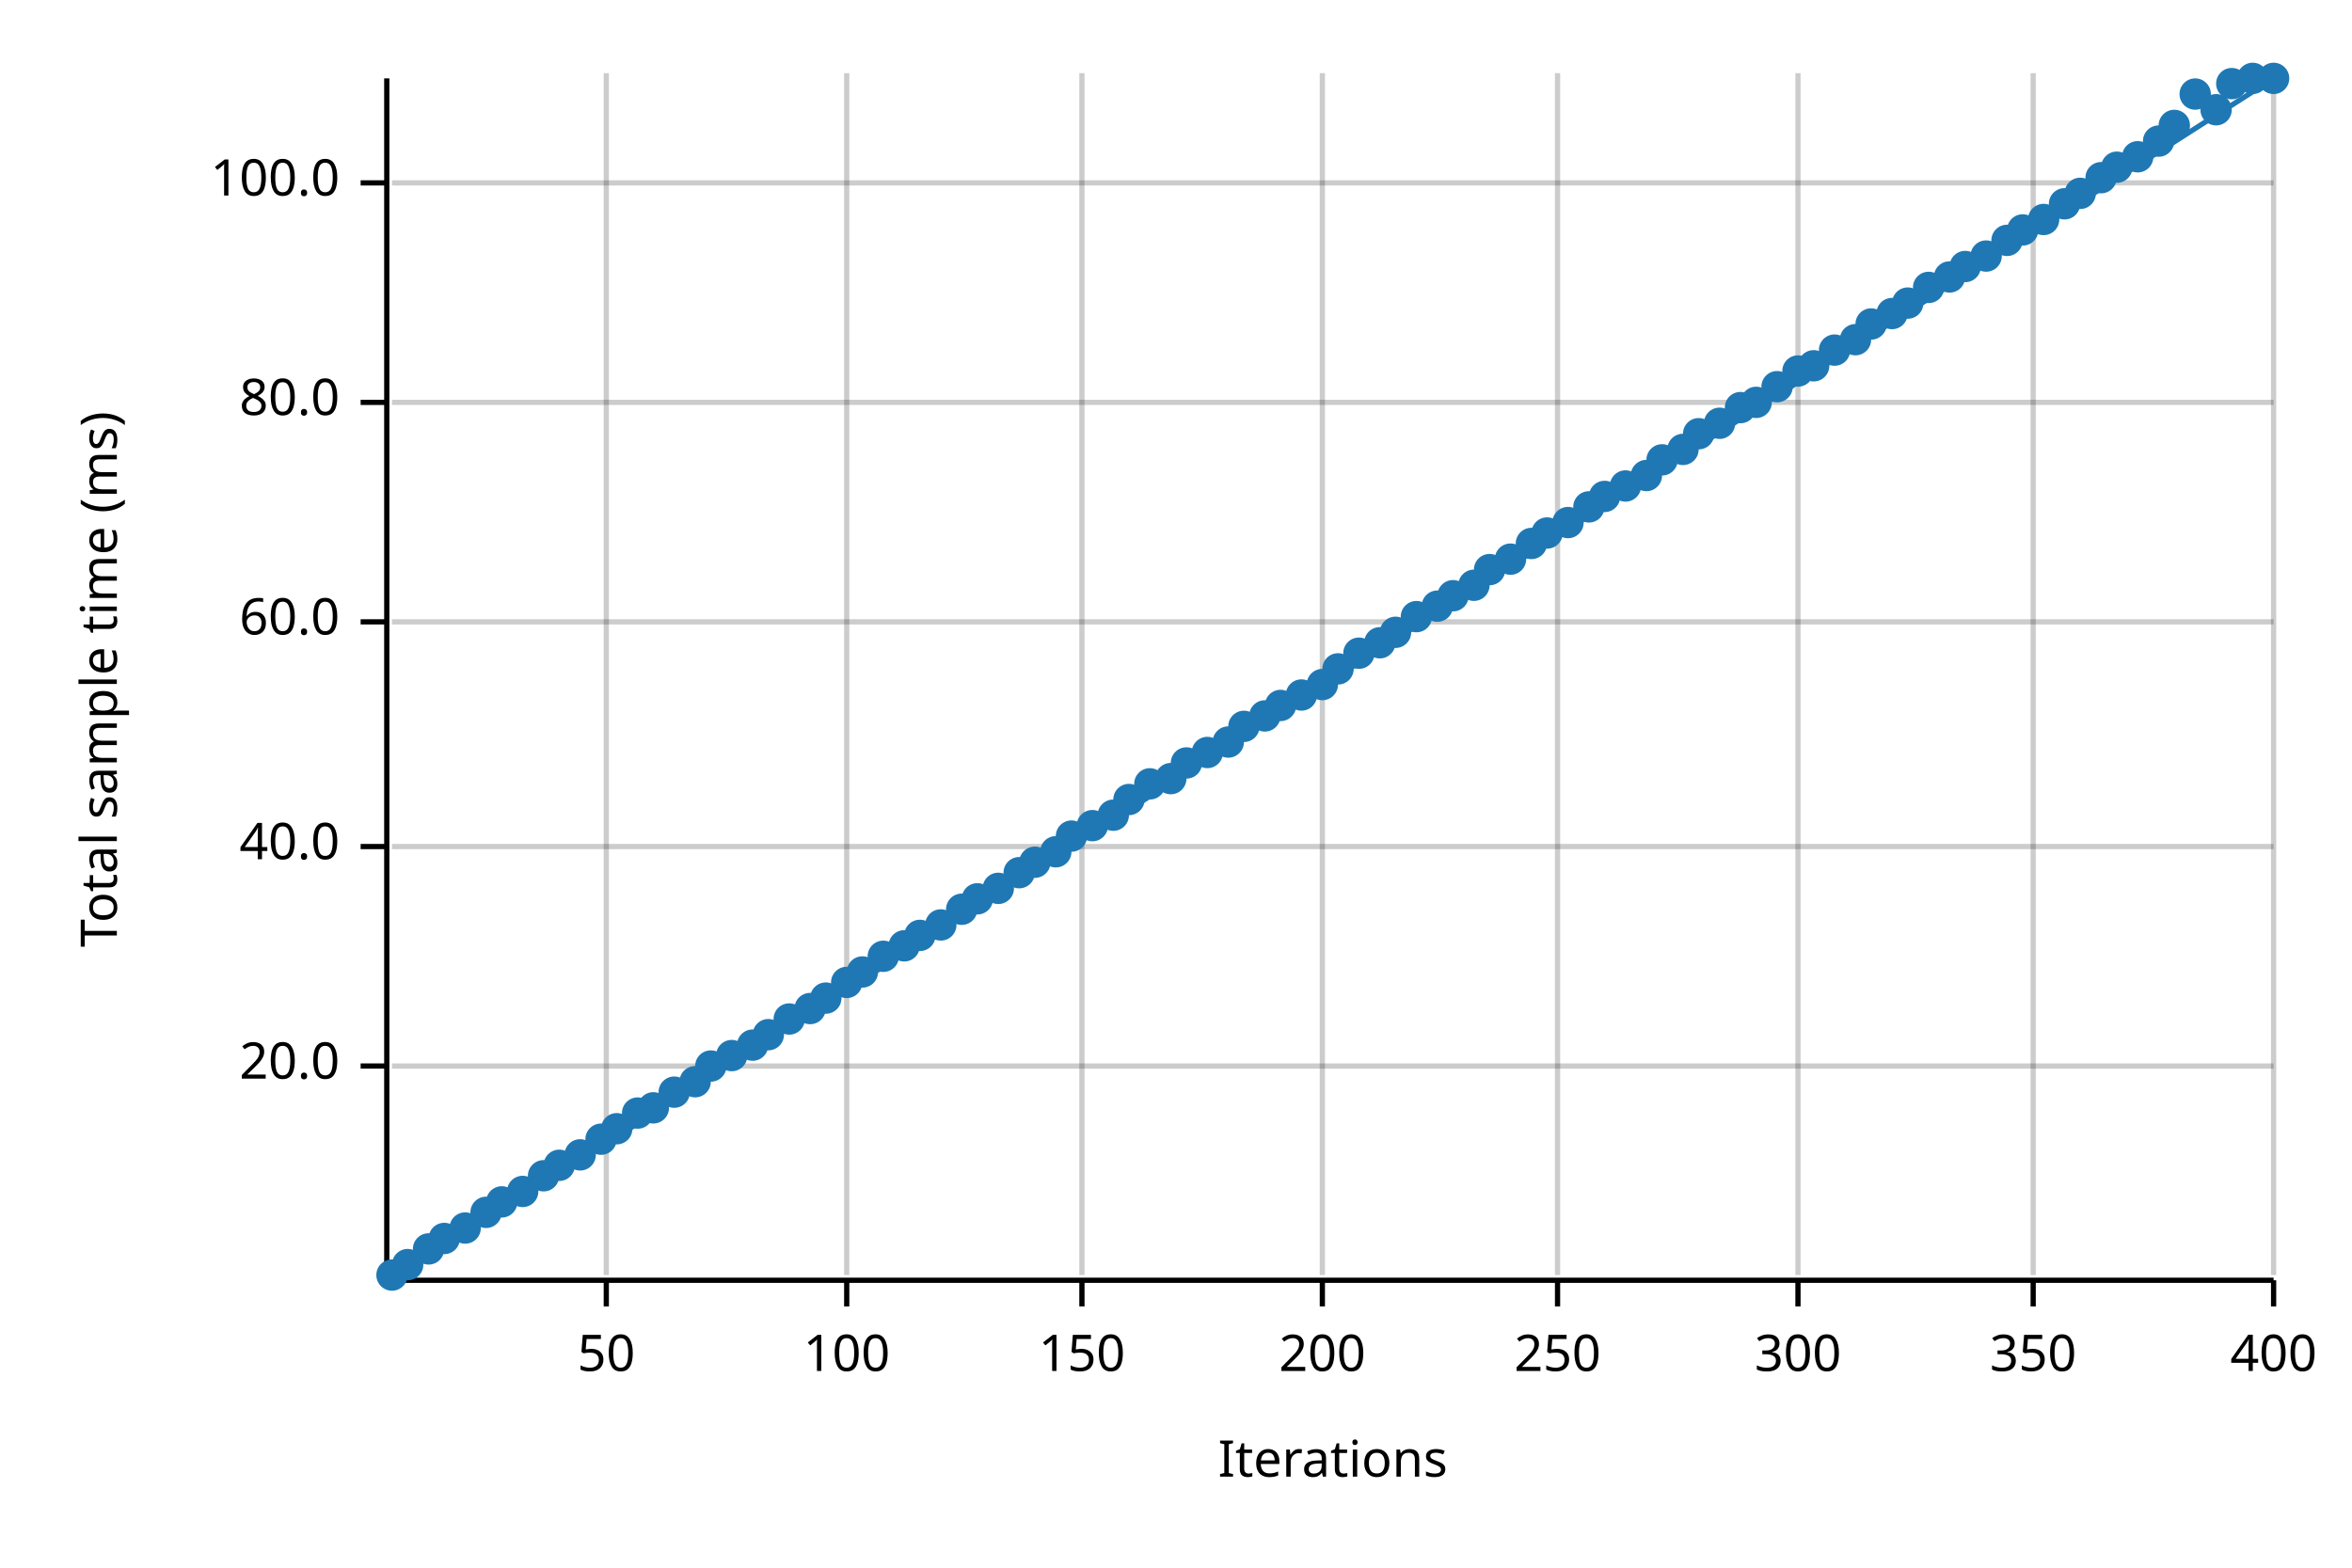
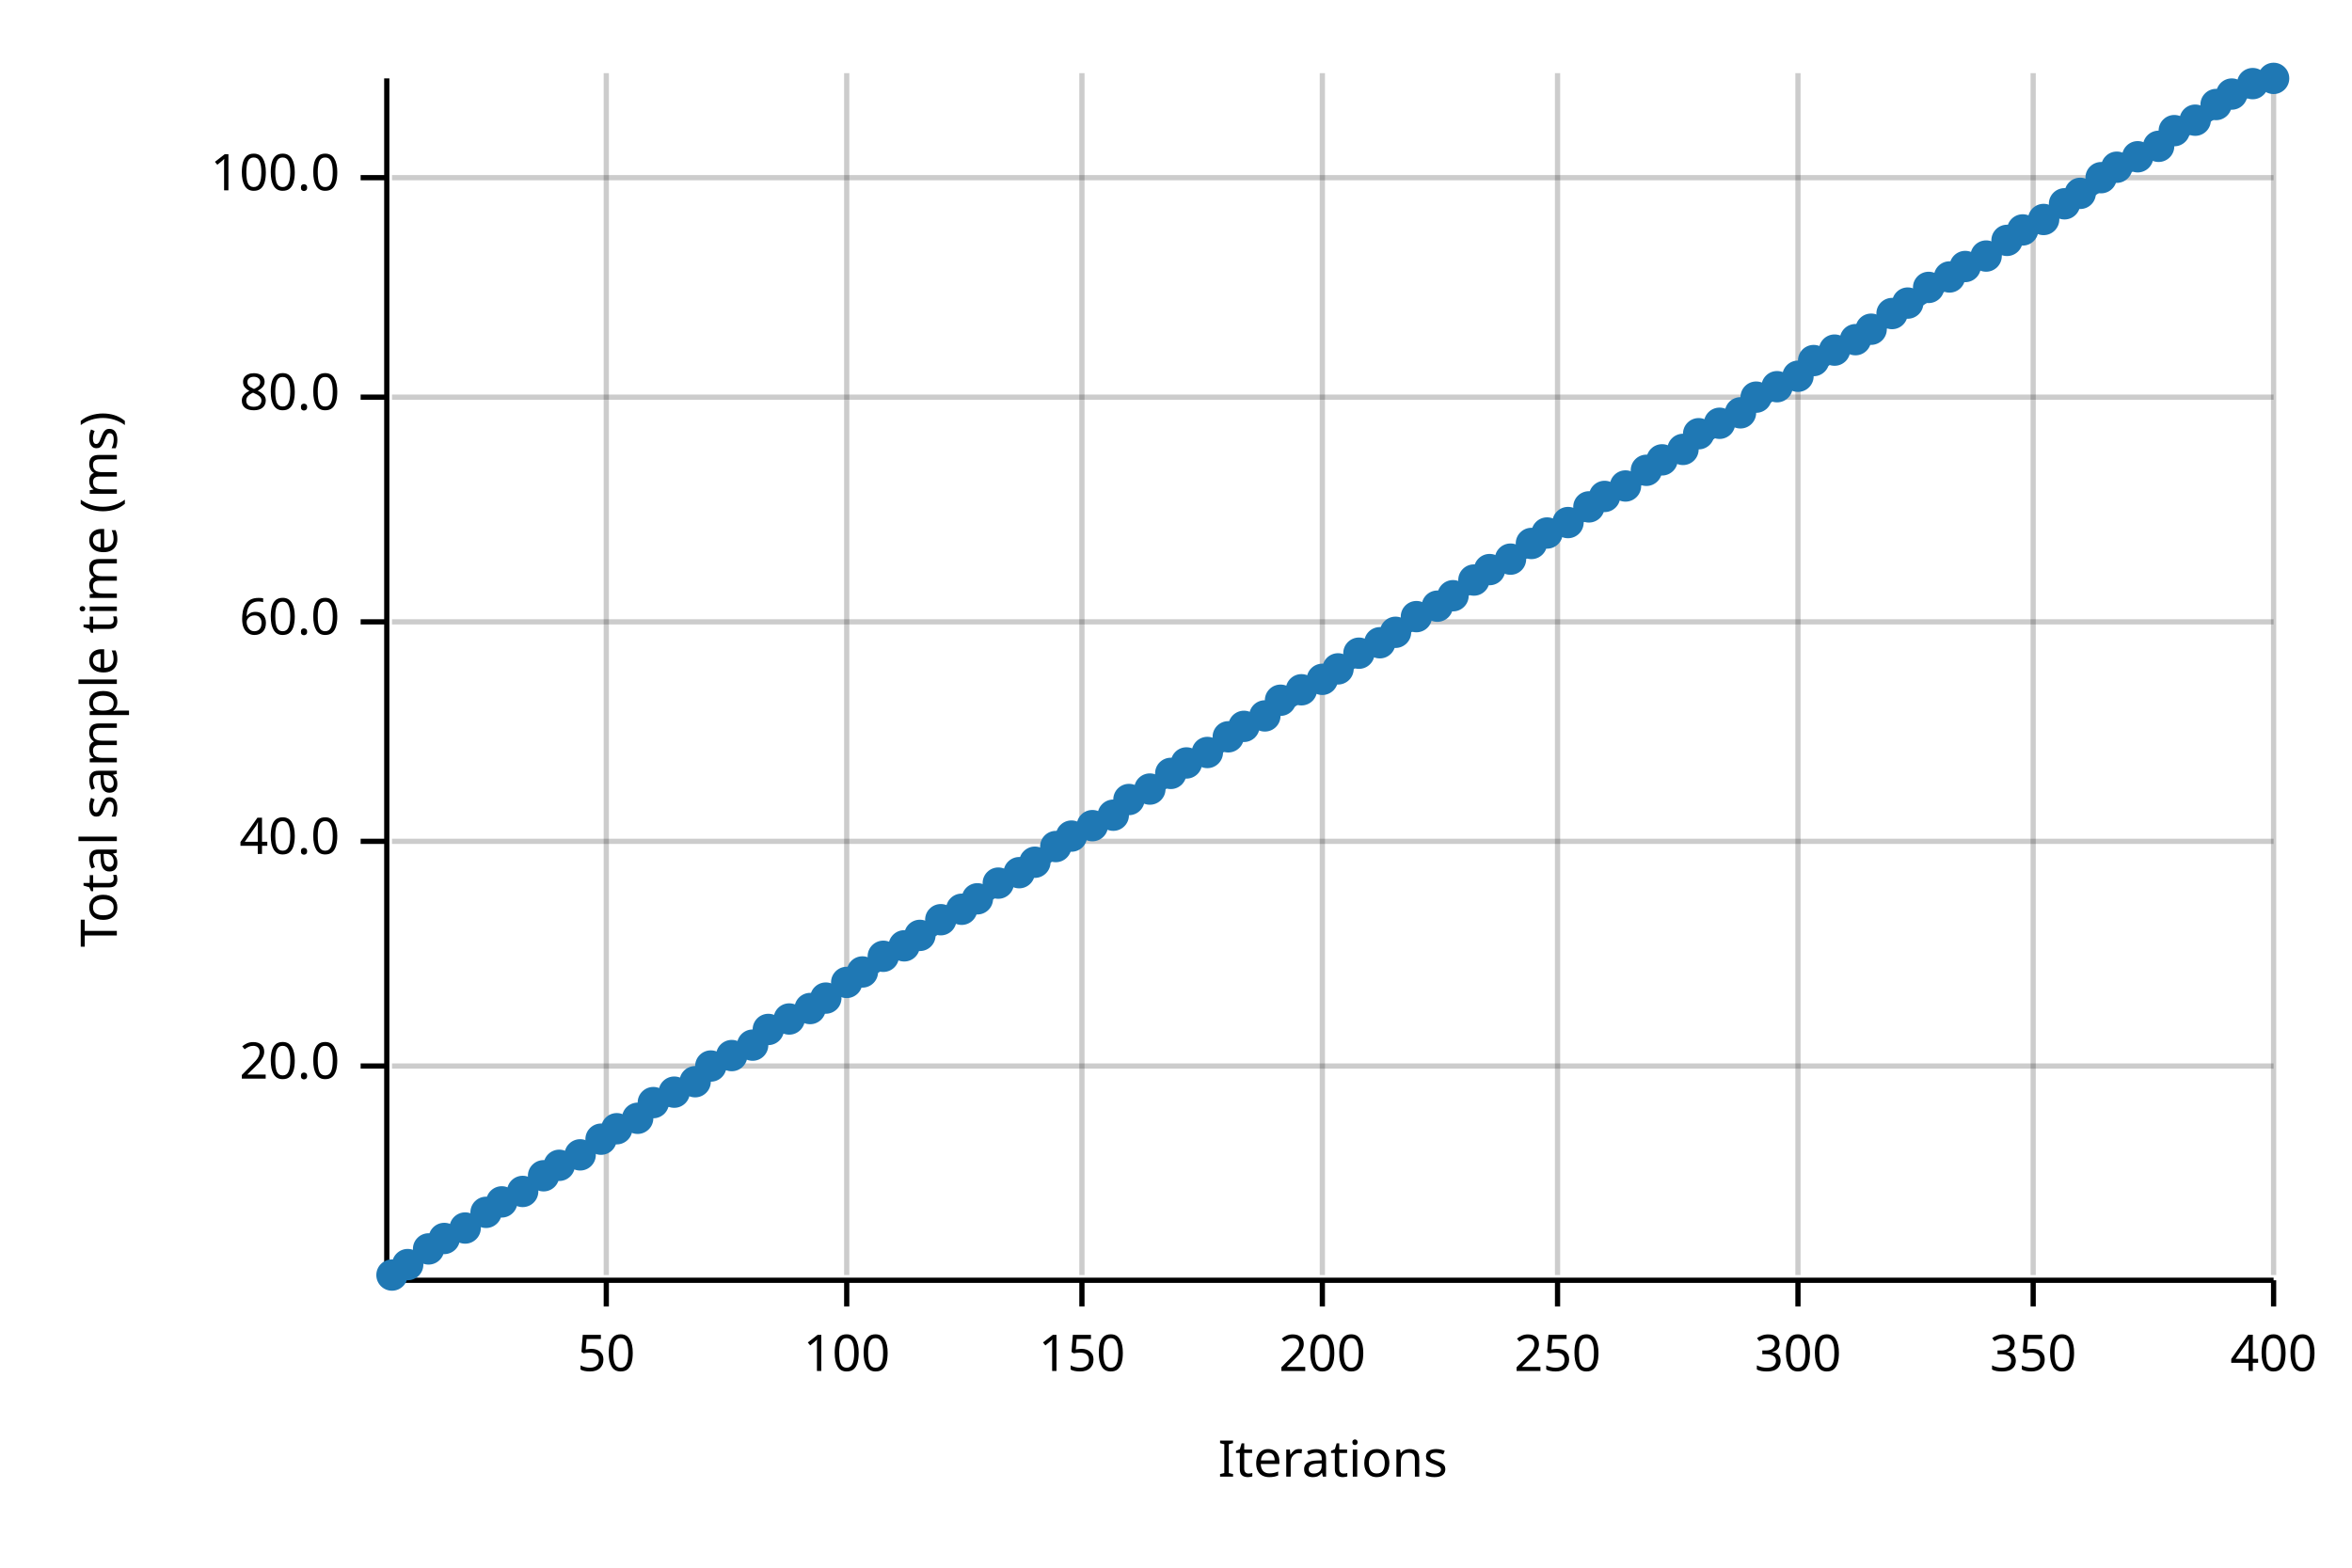
<svg xmlns="http://www.w3.org/2000/svg" width="450" height="300" viewBox="0 0 450 300">
  <text x="15" y="130" dy="0.76em" text-anchor="middle" font-family="sans-serif" font-size="9.677" opacity="1" fill="#000000" transform="rotate(270, 15, 130)">
Total sample time (ms)
</text>
  <text x="255" y="285" dy="-0.5ex" text-anchor="middle" font-family="sans-serif" font-size="9.677" opacity="1" fill="#000000">
Iterations
</text>
  <line opacity="0.2" stroke="#000000" stroke-width="1" x1="116" y1="244" x2="116" y2="14" />
  <line opacity="0.2" stroke="#000000" stroke-width="1" x1="162" y1="244" x2="162" y2="14" />
  <line opacity="0.2" stroke="#000000" stroke-width="1" x1="207" y1="244" x2="207" y2="14" />
  <line opacity="0.2" stroke="#000000" stroke-width="1" x1="253" y1="244" x2="253" y2="14" />
  <line opacity="0.2" stroke="#000000" stroke-width="1" x1="298" y1="244" x2="298" y2="14" />
  <line opacity="0.2" stroke="#000000" stroke-width="1" x1="344" y1="244" x2="344" y2="14" />
  <line opacity="0.2" stroke="#000000" stroke-width="1" x1="389" y1="244" x2="389" y2="14" />
  <line opacity="0.2" stroke="#000000" stroke-width="1" x1="435" y1="244" x2="435" y2="14" />
  <line opacity="0.2" stroke="#000000" stroke-width="1" x1="75" y1="204" x2="435" y2="204" />
-   <line opacity="0.2" stroke="#000000" stroke-width="1" x1="75" y1="162" x2="435" y2="162" />
+   <line opacity="0.2" stroke="#000000" stroke-width="1" x1="75" y1="161" x2="435" y2="161" />
  <line opacity="0.2" stroke="#000000" stroke-width="1" x1="75" y1="119" x2="435" y2="119" />
-   <line opacity="0.2" stroke="#000000" stroke-width="1" x1="75" y1="77" x2="435" y2="77" />
-   <line opacity="0.2" stroke="#000000" stroke-width="1" x1="75" y1="35" x2="435" y2="35" />
+   <line opacity="0.2" stroke="#000000" stroke-width="1" x1="75" y1="76" x2="435" y2="76" />
+   <line opacity="0.2" stroke="#000000" stroke-width="1" x1="75" y1="34" x2="435" y2="34" />
  <polyline fill="none" opacity="1" stroke="#000000" stroke-width="1" points="74,15 74,245 " />
  <text x="65" y="204" dy="0.5ex" text-anchor="end" font-family="sans-serif" font-size="9.677" opacity="1" fill="#000000">
20.0
</text>
  <polyline fill="none" opacity="1" stroke="#000000" stroke-width="1" points="69,204 74,204 " />
-   <text x="65" y="162" dy="0.5ex" text-anchor="end" font-family="sans-serif" font-size="9.677" opacity="1" fill="#000000">
+   <text x="65" y="161" dy="0.5ex" text-anchor="end" font-family="sans-serif" font-size="9.677" opacity="1" fill="#000000">
40.0
</text>
-   <polyline fill="none" opacity="1" stroke="#000000" stroke-width="1" points="69,162 74,162 " />
+   <polyline fill="none" opacity="1" stroke="#000000" stroke-width="1" points="69,161 74,161 " />
  <text x="65" y="119" dy="0.5ex" text-anchor="end" font-family="sans-serif" font-size="9.677" opacity="1" fill="#000000">
60.0
</text>
  <polyline fill="none" opacity="1" stroke="#000000" stroke-width="1" points="69,119 74,119 " />
-   <text x="65" y="77" dy="0.5ex" text-anchor="end" font-family="sans-serif" font-size="9.677" opacity="1" fill="#000000">
+   <text x="65" y="76" dy="0.5ex" text-anchor="end" font-family="sans-serif" font-size="9.677" opacity="1" fill="#000000">
80.0
</text>
-   <polyline fill="none" opacity="1" stroke="#000000" stroke-width="1" points="69,77 74,77 " />
-   <text x="65" y="35" dy="0.5ex" text-anchor="end" font-family="sans-serif" font-size="9.677" opacity="1" fill="#000000">
+   <polyline fill="none" opacity="1" stroke="#000000" stroke-width="1" points="69,76 74,76 " />
+   <text x="65" y="34" dy="0.5ex" text-anchor="end" font-family="sans-serif" font-size="9.677" opacity="1" fill="#000000">
100.0
</text>
-   <polyline fill="none" opacity="1" stroke="#000000" stroke-width="1" points="69,35 74,35 " />
+   <polyline fill="none" opacity="1" stroke="#000000" stroke-width="1" points="69,34 74,34 " />
  <polyline fill="none" opacity="1" stroke="#000000" stroke-width="1" points="75,245 435,245 " />
  <text x="116" y="255" dy="0.76em" text-anchor="middle" font-family="sans-serif" font-size="9.677" opacity="1" fill="#000000">
50
</text>
  <polyline fill="none" opacity="1" stroke="#000000" stroke-width="1" points="116,245 116,250 " />
  <text x="162" y="255" dy="0.76em" text-anchor="middle" font-family="sans-serif" font-size="9.677" opacity="1" fill="#000000">
100
</text>
  <polyline fill="none" opacity="1" stroke="#000000" stroke-width="1" points="162,245 162,250 " />
  <text x="207" y="255" dy="0.76em" text-anchor="middle" font-family="sans-serif" font-size="9.677" opacity="1" fill="#000000">
150
</text>
  <polyline fill="none" opacity="1" stroke="#000000" stroke-width="1" points="207,245 207,250 " />
  <text x="253" y="255" dy="0.76em" text-anchor="middle" font-family="sans-serif" font-size="9.677" opacity="1" fill="#000000">
200
</text>
  <polyline fill="none" opacity="1" stroke="#000000" stroke-width="1" points="253,245 253,250 " />
  <text x="298" y="255" dy="0.76em" text-anchor="middle" font-family="sans-serif" font-size="9.677" opacity="1" fill="#000000">
250
</text>
  <polyline fill="none" opacity="1" stroke="#000000" stroke-width="1" points="298,245 298,250 " />
  <text x="344" y="255" dy="0.76em" text-anchor="middle" font-family="sans-serif" font-size="9.677" opacity="1" fill="#000000">
300
</text>
  <polyline fill="none" opacity="1" stroke="#000000" stroke-width="1" points="344,245 344,250 " />
  <text x="389" y="255" dy="0.76em" text-anchor="middle" font-family="sans-serif" font-size="9.677" opacity="1" fill="#000000">
350
</text>
  <polyline fill="none" opacity="1" stroke="#000000" stroke-width="1" points="389,245 389,250 " />
  <text x="435" y="255" dy="0.76em" text-anchor="middle" font-family="sans-serif" font-size="9.677" opacity="1" fill="#000000">
400
</text>
  <polyline fill="none" opacity="1" stroke="#000000" stroke-width="1" points="435,245 435,250 " />
  <circle cx="75" cy="244" r="3" opacity="1" fill="#1F78B4" stroke="none" stroke-width="1" />
  <circle cx="78" cy="242" r="3" opacity="1" fill="#1F78B4" stroke="none" stroke-width="1" />
  <circle cx="82" cy="239" r="3" opacity="1" fill="#1F78B4" stroke="none" stroke-width="1" />
  <circle cx="85" cy="237" r="3" opacity="1" fill="#1F78B4" stroke="none" stroke-width="1" />
  <circle cx="89" cy="235" r="3" opacity="1" fill="#1F78B4" stroke="none" stroke-width="1" />
  <circle cx="93" cy="232" r="3" opacity="1" fill="#1F78B4" stroke="none" stroke-width="1" />
  <circle cx="96" cy="230" r="3" opacity="1" fill="#1F78B4" stroke="none" stroke-width="1" />
  <circle cx="100" cy="228" r="3" opacity="1" fill="#1F78B4" stroke="none" stroke-width="1" />
  <circle cx="104" cy="225" r="3" opacity="1" fill="#1F78B4" stroke="none" stroke-width="1" />
  <circle cx="107" cy="223" r="3" opacity="1" fill="#1F78B4" stroke="none" stroke-width="1" />
  <circle cx="111" cy="221" r="3" opacity="1" fill="#1F78B4" stroke="none" stroke-width="1" />
  <circle cx="115" cy="218" r="3" opacity="1" fill="#1F78B4" stroke="none" stroke-width="1" />
  <circle cx="118" cy="216" r="3" opacity="1" fill="#1F78B4" stroke="none" stroke-width="1" />
-   <circle cx="122" cy="213" r="3" opacity="1" fill="#1F78B4" stroke="none" stroke-width="1" />
-   <circle cx="125" cy="212" r="3" opacity="1" fill="#1F78B4" stroke="none" stroke-width="1" />
+   <circle cx="122" cy="214" r="3" opacity="1" fill="#1F78B4" stroke="none" stroke-width="1" />
+   <circle cx="125" cy="211" r="3" opacity="1" fill="#1F78B4" stroke="none" stroke-width="1" />
  <circle cx="129" cy="209" r="3" opacity="1" fill="#1F78B4" stroke="none" stroke-width="1" />
  <circle cx="133" cy="207" r="3" opacity="1" fill="#1F78B4" stroke="none" stroke-width="1" />
  <circle cx="136" cy="204" r="3" opacity="1" fill="#1F78B4" stroke="none" stroke-width="1" />
  <circle cx="140" cy="202" r="3" opacity="1" fill="#1F78B4" stroke="none" stroke-width="1" />
  <circle cx="144" cy="200" r="3" opacity="1" fill="#1F78B4" stroke="none" stroke-width="1" />
-   <circle cx="147" cy="198" r="3" opacity="1" fill="#1F78B4" stroke="none" stroke-width="1" />
+   <circle cx="147" cy="197" r="3" opacity="1" fill="#1F78B4" stroke="none" stroke-width="1" />
  <circle cx="151" cy="195" r="3" opacity="1" fill="#1F78B4" stroke="none" stroke-width="1" />
  <circle cx="155" cy="193" r="3" opacity="1" fill="#1F78B4" stroke="none" stroke-width="1" />
  <circle cx="158" cy="191" r="3" opacity="1" fill="#1F78B4" stroke="none" stroke-width="1" />
  <circle cx="162" cy="188" r="3" opacity="1" fill="#1F78B4" stroke="none" stroke-width="1" />
  <circle cx="165" cy="186" r="3" opacity="1" fill="#1F78B4" stroke="none" stroke-width="1" />
  <circle cx="169" cy="183" r="3" opacity="1" fill="#1F78B4" stroke="none" stroke-width="1" />
  <circle cx="173" cy="181" r="3" opacity="1" fill="#1F78B4" stroke="none" stroke-width="1" />
  <circle cx="176" cy="179" r="3" opacity="1" fill="#1F78B4" stroke="none" stroke-width="1" />
-   <circle cx="180" cy="177" r="3" opacity="1" fill="#1F78B4" stroke="none" stroke-width="1" />
+   <circle cx="180" cy="176" r="3" opacity="1" fill="#1F78B4" stroke="none" stroke-width="1" />
  <circle cx="184" cy="174" r="3" opacity="1" fill="#1F78B4" stroke="none" stroke-width="1" />
  <circle cx="187" cy="172" r="3" opacity="1" fill="#1F78B4" stroke="none" stroke-width="1" />
-   <circle cx="191" cy="170" r="3" opacity="1" fill="#1F78B4" stroke="none" stroke-width="1" />
+   <circle cx="191" cy="169" r="3" opacity="1" fill="#1F78B4" stroke="none" stroke-width="1" />
  <circle cx="195" cy="167" r="3" opacity="1" fill="#1F78B4" stroke="none" stroke-width="1" />
  <circle cx="198" cy="165" r="3" opacity="1" fill="#1F78B4" stroke="none" stroke-width="1" />
-   <circle cx="202" cy="163" r="3" opacity="1" fill="#1F78B4" stroke="none" stroke-width="1" />
+   <circle cx="202" cy="162" r="3" opacity="1" fill="#1F78B4" stroke="none" stroke-width="1" />
  <circle cx="205" cy="160" r="3" opacity="1" fill="#1F78B4" stroke="none" stroke-width="1" />
  <circle cx="209" cy="158" r="3" opacity="1" fill="#1F78B4" stroke="none" stroke-width="1" />
  <circle cx="213" cy="156" r="3" opacity="1" fill="#1F78B4" stroke="none" stroke-width="1" />
  <circle cx="216" cy="153" r="3" opacity="1" fill="#1F78B4" stroke="none" stroke-width="1" />
-   <circle cx="220" cy="150" r="3" opacity="1" fill="#1F78B4" stroke="none" stroke-width="1" />
-   <circle cx="224" cy="149" r="3" opacity="1" fill="#1F78B4" stroke="none" stroke-width="1" />
+   <circle cx="220" cy="151" r="3" opacity="1" fill="#1F78B4" stroke="none" stroke-width="1" />
+   <circle cx="224" cy="148" r="3" opacity="1" fill="#1F78B4" stroke="none" stroke-width="1" />
  <circle cx="227" cy="146" r="3" opacity="1" fill="#1F78B4" stroke="none" stroke-width="1" />
  <circle cx="231" cy="144" r="3" opacity="1" fill="#1F78B4" stroke="none" stroke-width="1" />
-   <circle cx="235" cy="142" r="3" opacity="1" fill="#1F78B4" stroke="none" stroke-width="1" />
+   <circle cx="235" cy="141" r="3" opacity="1" fill="#1F78B4" stroke="none" stroke-width="1" />
  <circle cx="238" cy="139" r="3" opacity="1" fill="#1F78B4" stroke="none" stroke-width="1" />
  <circle cx="242" cy="137" r="3" opacity="1" fill="#1F78B4" stroke="none" stroke-width="1" />
-   <circle cx="245" cy="135" r="3" opacity="1" fill="#1F78B4" stroke="none" stroke-width="1" />
-   <circle cx="249" cy="133" r="3" opacity="1" fill="#1F78B4" stroke="none" stroke-width="1" />
-   <circle cx="253" cy="131" r="3" opacity="1" fill="#1F78B4" stroke="none" stroke-width="1" />
+   <circle cx="245" cy="134" r="3" opacity="1" fill="#1F78B4" stroke="none" stroke-width="1" />
+   <circle cx="249" cy="132" r="3" opacity="1" fill="#1F78B4" stroke="none" stroke-width="1" />
+   <circle cx="253" cy="130" r="3" opacity="1" fill="#1F78B4" stroke="none" stroke-width="1" />
  <circle cx="256" cy="128" r="3" opacity="1" fill="#1F78B4" stroke="none" stroke-width="1" />
  <circle cx="260" cy="125" r="3" opacity="1" fill="#1F78B4" stroke="none" stroke-width="1" />
  <circle cx="264" cy="123" r="3" opacity="1" fill="#1F78B4" stroke="none" stroke-width="1" />
  <circle cx="267" cy="121" r="3" opacity="1" fill="#1F78B4" stroke="none" stroke-width="1" />
  <circle cx="271" cy="118" r="3" opacity="1" fill="#1F78B4" stroke="none" stroke-width="1" />
  <circle cx="275" cy="116" r="3" opacity="1" fill="#1F78B4" stroke="none" stroke-width="1" />
  <circle cx="278" cy="114" r="3" opacity="1" fill="#1F78B4" stroke="none" stroke-width="1" />
-   <circle cx="282" cy="112" r="3" opacity="1" fill="#1F78B4" stroke="none" stroke-width="1" />
+   <circle cx="282" cy="111" r="3" opacity="1" fill="#1F78B4" stroke="none" stroke-width="1" />
  <circle cx="285" cy="109" r="3" opacity="1" fill="#1F78B4" stroke="none" stroke-width="1" />
  <circle cx="289" cy="107" r="3" opacity="1" fill="#1F78B4" stroke="none" stroke-width="1" />
  <circle cx="293" cy="104" r="3" opacity="1" fill="#1F78B4" stroke="none" stroke-width="1" />
  <circle cx="296" cy="102" r="3" opacity="1" fill="#1F78B4" stroke="none" stroke-width="1" />
  <circle cx="300" cy="100" r="3" opacity="1" fill="#1F78B4" stroke="none" stroke-width="1" />
  <circle cx="304" cy="97" r="3" opacity="1" fill="#1F78B4" stroke="none" stroke-width="1" />
  <circle cx="307" cy="95" r="3" opacity="1" fill="#1F78B4" stroke="none" stroke-width="1" />
  <circle cx="311" cy="93" r="3" opacity="1" fill="#1F78B4" stroke="none" stroke-width="1" />
-   <circle cx="315" cy="91" r="3" opacity="1" fill="#1F78B4" stroke="none" stroke-width="1" />
+   <circle cx="315" cy="90" r="3" opacity="1" fill="#1F78B4" stroke="none" stroke-width="1" />
  <circle cx="318" cy="88" r="3" opacity="1" fill="#1F78B4" stroke="none" stroke-width="1" />
  <circle cx="322" cy="86" r="3" opacity="1" fill="#1F78B4" stroke="none" stroke-width="1" />
  <circle cx="325" cy="83" r="3" opacity="1" fill="#1F78B4" stroke="none" stroke-width="1" />
  <circle cx="329" cy="81" r="3" opacity="1" fill="#1F78B4" stroke="none" stroke-width="1" />
-   <circle cx="333" cy="78" r="3" opacity="1" fill="#1F78B4" stroke="none" stroke-width="1" />
-   <circle cx="336" cy="77" r="3" opacity="1" fill="#1F78B4" stroke="none" stroke-width="1" />
+   <circle cx="333" cy="79" r="3" opacity="1" fill="#1F78B4" stroke="none" stroke-width="1" />
+   <circle cx="336" cy="76" r="3" opacity="1" fill="#1F78B4" stroke="none" stroke-width="1" />
  <circle cx="340" cy="74" r="3" opacity="1" fill="#1F78B4" stroke="none" stroke-width="1" />
-   <circle cx="344" cy="71" r="3" opacity="1" fill="#1F78B4" stroke="none" stroke-width="1" />
-   <circle cx="347" cy="70" r="3" opacity="1" fill="#1F78B4" stroke="none" stroke-width="1" />
+   <circle cx="344" cy="72" r="3" opacity="1" fill="#1F78B4" stroke="none" stroke-width="1" />
+   <circle cx="347" cy="69" r="3" opacity="1" fill="#1F78B4" stroke="none" stroke-width="1" />
  <circle cx="351" cy="67" r="3" opacity="1" fill="#1F78B4" stroke="none" stroke-width="1" />
  <circle cx="355" cy="65" r="3" opacity="1" fill="#1F78B4" stroke="none" stroke-width="1" />
-   <circle cx="358" cy="62" r="3" opacity="1" fill="#1F78B4" stroke="none" stroke-width="1" />
+   <circle cx="358" cy="63" r="3" opacity="1" fill="#1F78B4" stroke="none" stroke-width="1" />
  <circle cx="362" cy="60" r="3" opacity="1" fill="#1F78B4" stroke="none" stroke-width="1" />
  <circle cx="365" cy="58" r="3" opacity="1" fill="#1F78B4" stroke="none" stroke-width="1" />
  <circle cx="369" cy="55" r="3" opacity="1" fill="#1F78B4" stroke="none" stroke-width="1" />
  <circle cx="373" cy="53" r="3" opacity="1" fill="#1F78B4" stroke="none" stroke-width="1" />
  <circle cx="376" cy="51" r="3" opacity="1" fill="#1F78B4" stroke="none" stroke-width="1" />
  <circle cx="380" cy="49" r="3" opacity="1" fill="#1F78B4" stroke="none" stroke-width="1" />
  <circle cx="384" cy="46" r="3" opacity="1" fill="#1F78B4" stroke="none" stroke-width="1" />
  <circle cx="387" cy="44" r="3" opacity="1" fill="#1F78B4" stroke="none" stroke-width="1" />
  <circle cx="391" cy="42" r="3" opacity="1" fill="#1F78B4" stroke="none" stroke-width="1" />
  <circle cx="395" cy="39" r="3" opacity="1" fill="#1F78B4" stroke="none" stroke-width="1" />
  <circle cx="398" cy="37" r="3" opacity="1" fill="#1F78B4" stroke="none" stroke-width="1" />
  <circle cx="402" cy="34" r="3" opacity="1" fill="#1F78B4" stroke="none" stroke-width="1" />
  <circle cx="405" cy="32" r="3" opacity="1" fill="#1F78B4" stroke="none" stroke-width="1" />
  <circle cx="409" cy="30" r="3" opacity="1" fill="#1F78B4" stroke="none" stroke-width="1" />
-   <circle cx="413" cy="27" r="3" opacity="1" fill="#1F78B4" stroke="none" stroke-width="1" />
-   <circle cx="416" cy="24" r="3" opacity="1" fill="#1F78B4" stroke="none" stroke-width="1" />
-   <circle cx="420" cy="18" r="3" opacity="1" fill="#1F78B4" stroke="none" stroke-width="1" />
-   <circle cx="424" cy="21" r="3" opacity="1" fill="#1F78B4" stroke="none" stroke-width="1" />
-   <circle cx="427" cy="16" r="3" opacity="1" fill="#1F78B4" stroke="none" stroke-width="1" />
-   <circle cx="431" cy="15" r="3" opacity="1" fill="#1F78B4" stroke="none" stroke-width="1" />
+   <circle cx="413" cy="28" r="3" opacity="1" fill="#1F78B4" stroke="none" stroke-width="1" />
+   <circle cx="416" cy="25" r="3" opacity="1" fill="#1F78B4" stroke="none" stroke-width="1" />
+   <circle cx="420" cy="23" r="3" opacity="1" fill="#1F78B4" stroke="none" stroke-width="1" />
+   <circle cx="424" cy="20" r="3" opacity="1" fill="#1F78B4" stroke="none" stroke-width="1" />
+   <circle cx="427" cy="18" r="3" opacity="1" fill="#1F78B4" stroke="none" stroke-width="1" />
+   <circle cx="431" cy="16" r="3" opacity="1" fill="#1F78B4" stroke="none" stroke-width="1" />
  <circle cx="435" cy="15" r="3" opacity="1" fill="#1F78B4" stroke="none" stroke-width="1" />
  <polyline fill="none" opacity="1" stroke="#1F78B4" stroke-width="1" points="75,245 435,15 " />
  <polygon opacity="0.25" fill="#1F78B4" points="75,245 435,15 435,15 " />
</svg>
